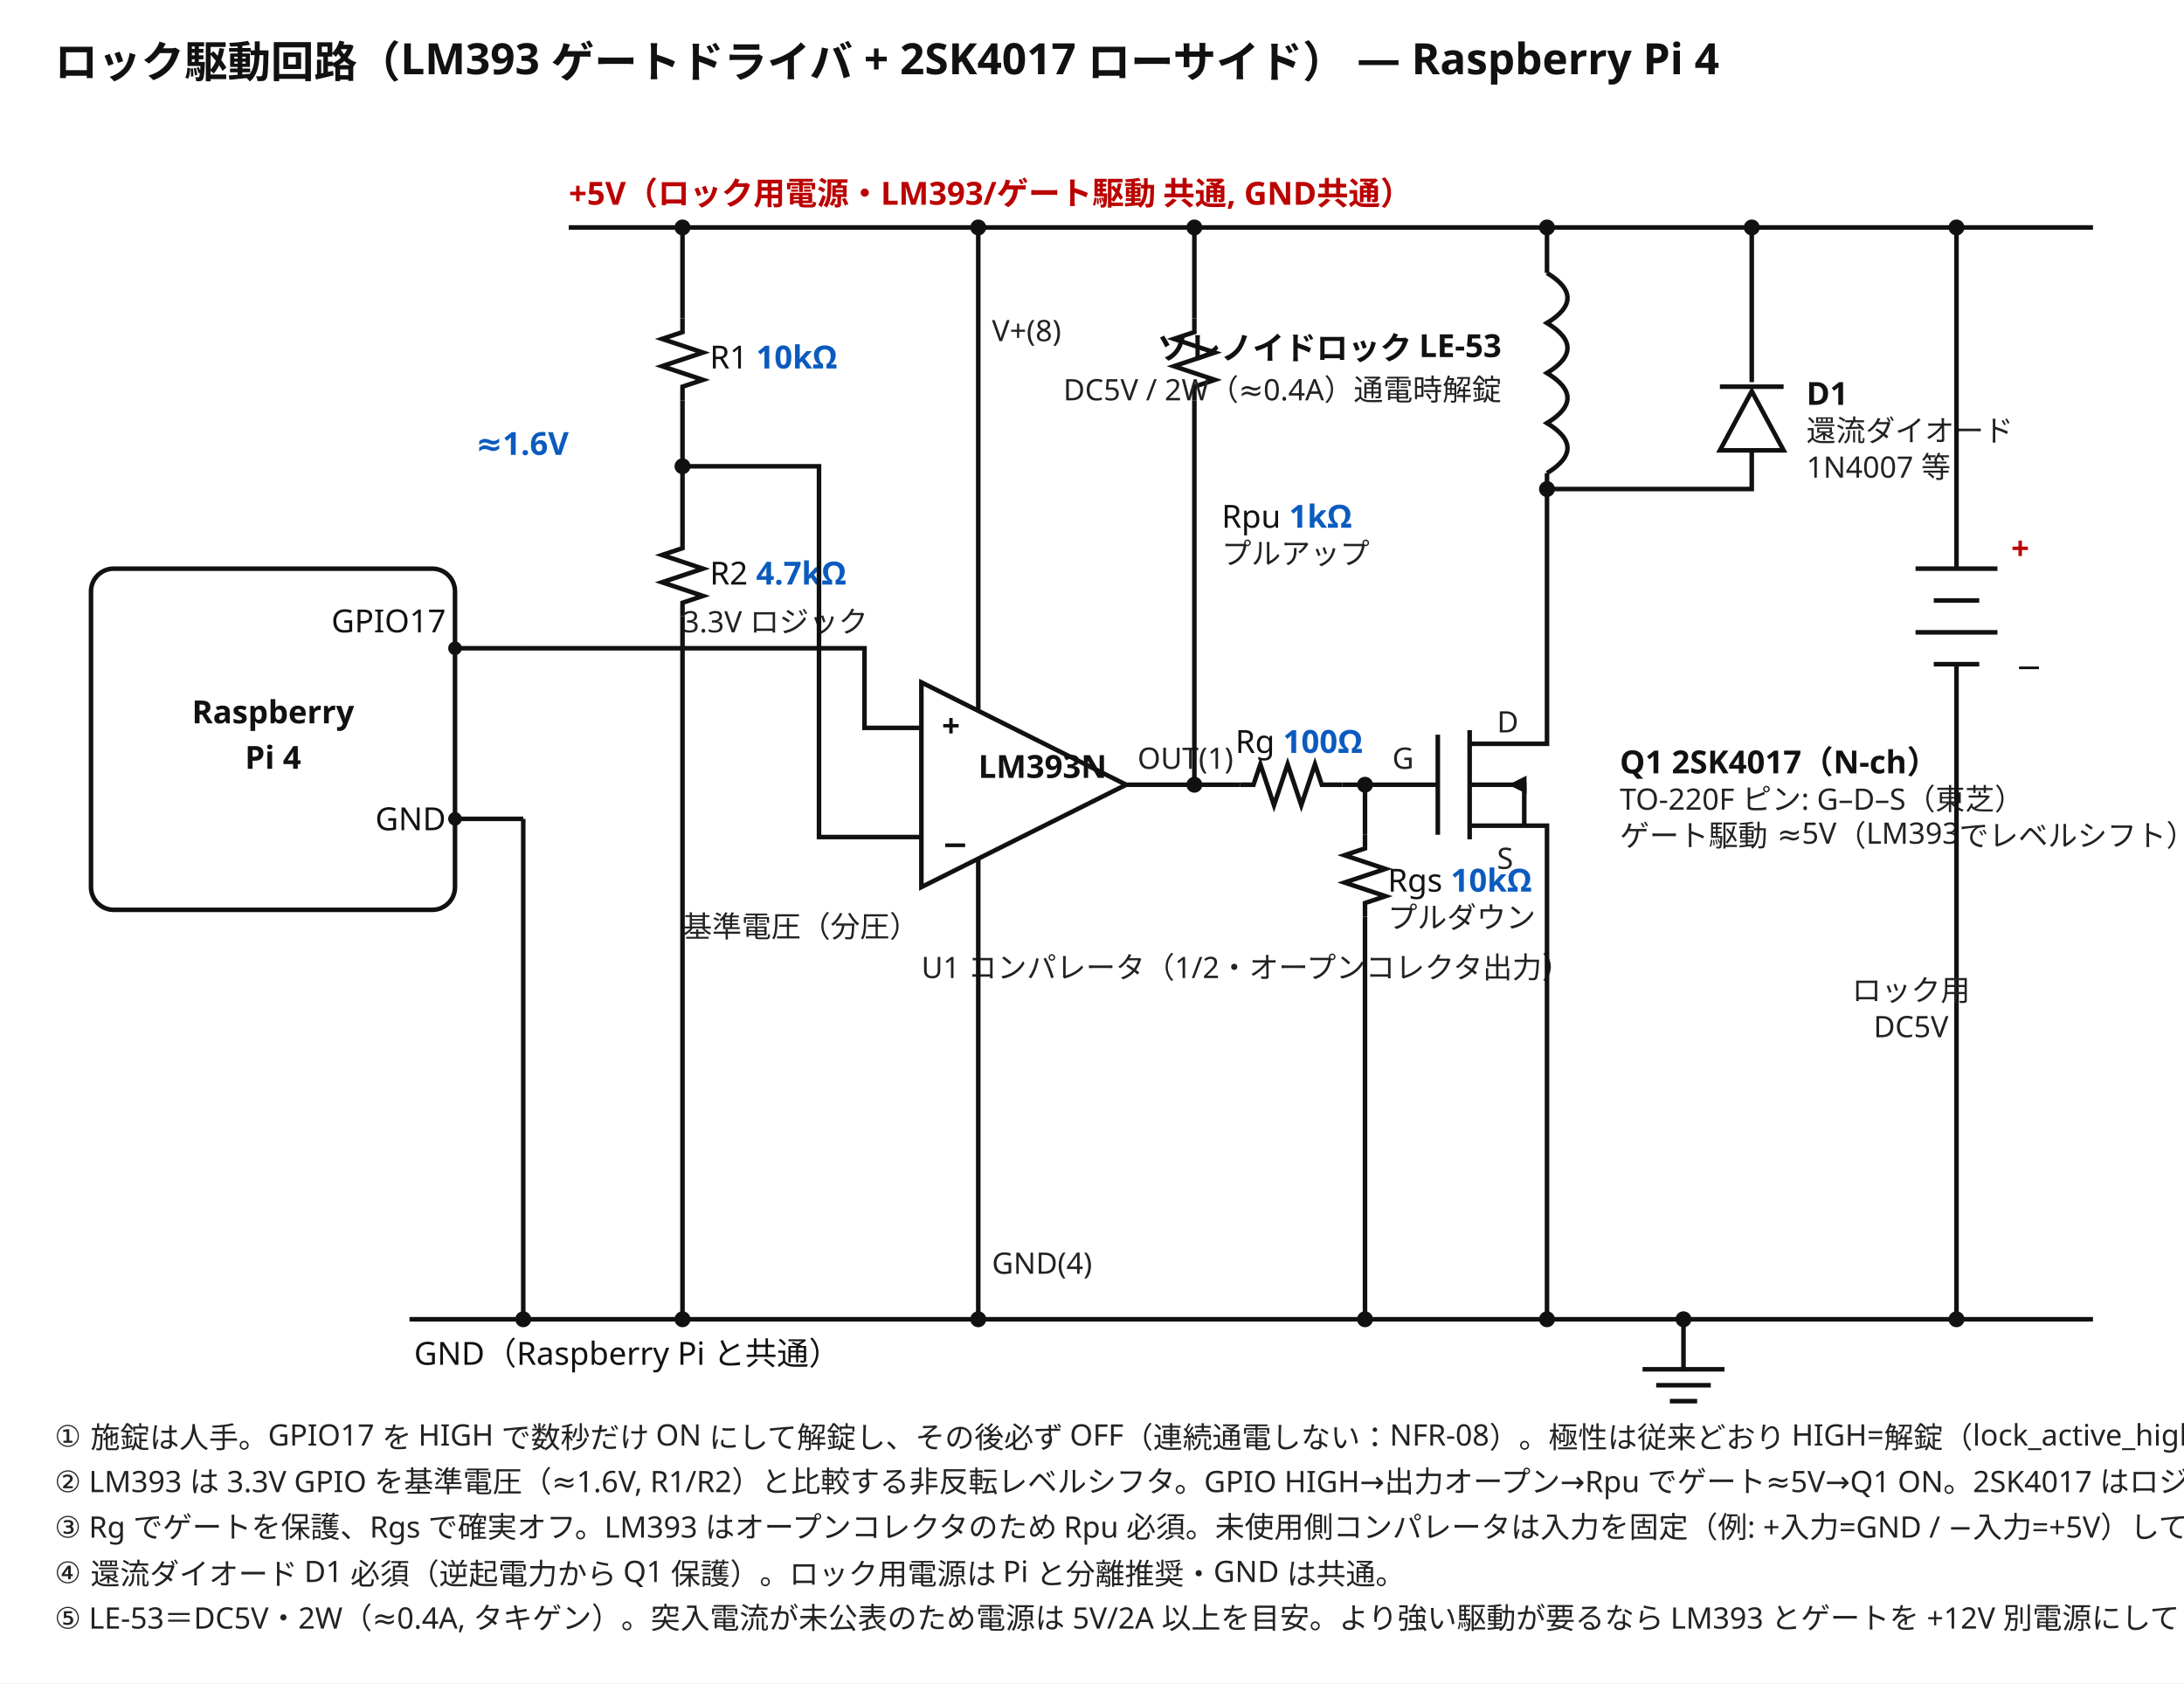
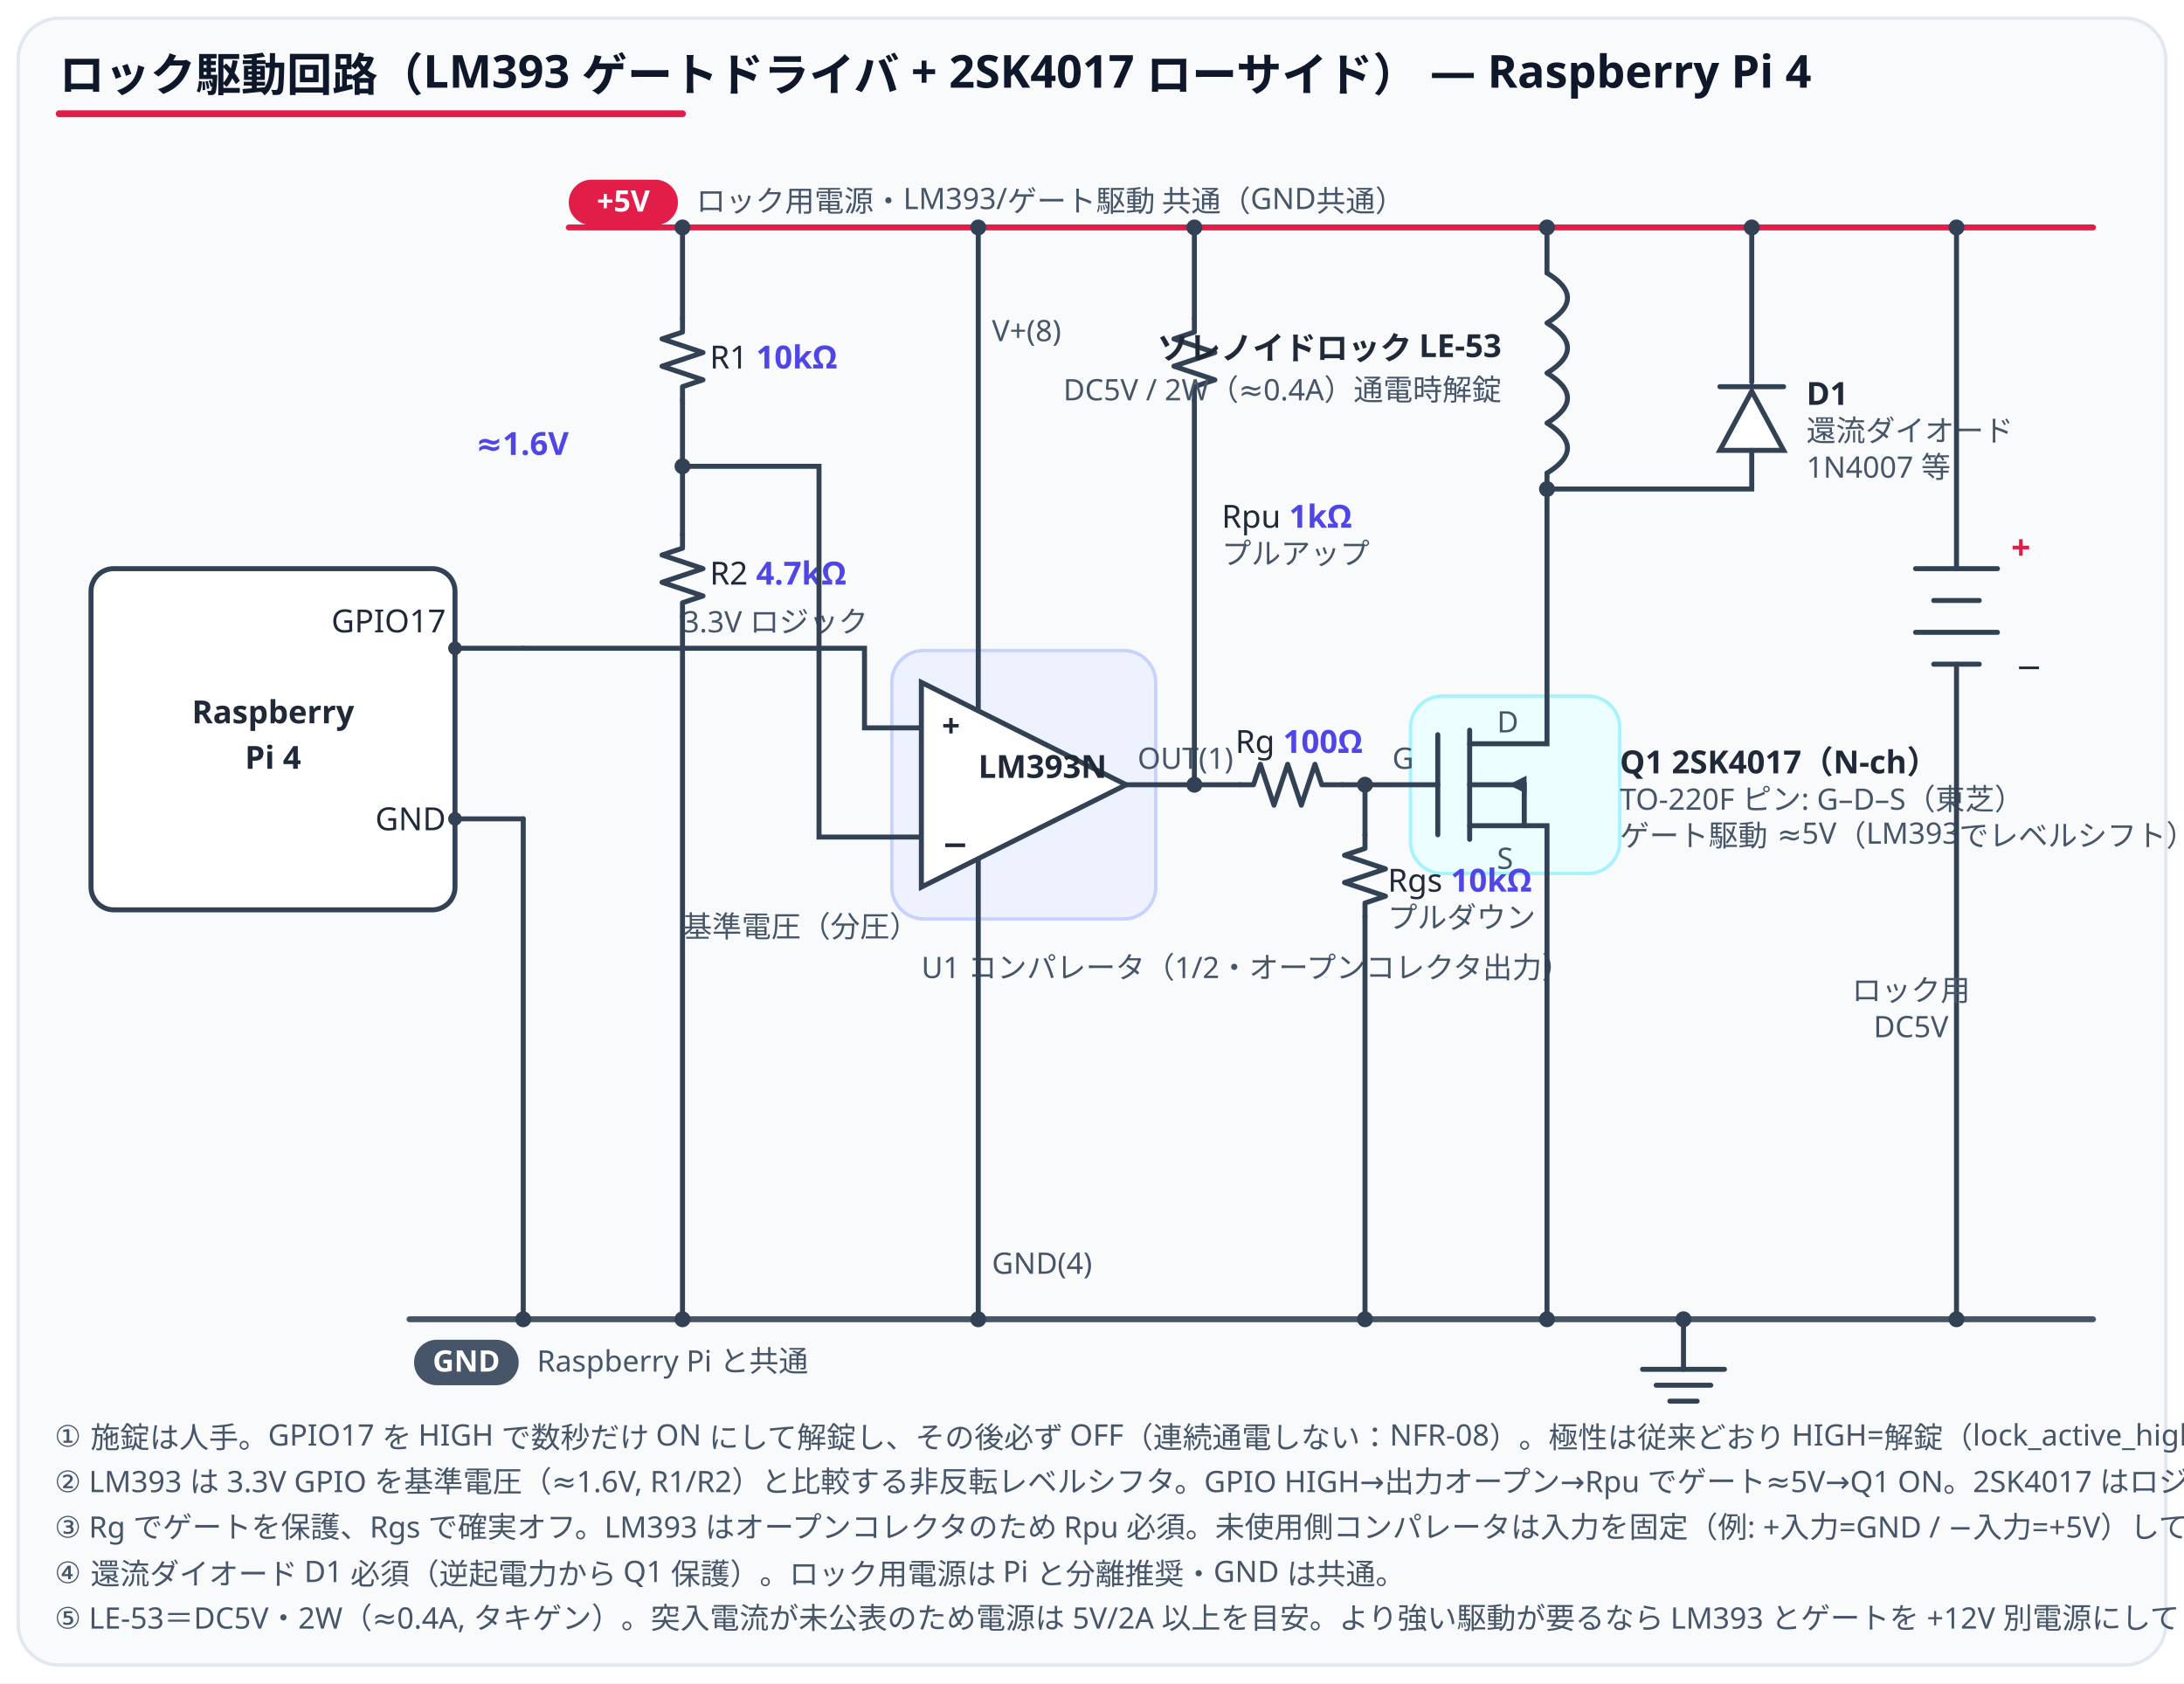
<svg xmlns="http://www.w3.org/2000/svg" viewBox="0 0 960 740" font-family="'Segoe UI',system-ui,sans-serif">
  <style>
-     .wire{stroke:#111;stroke-width:2;fill:none}
-     .comp{stroke:#111;stroke-width:2;fill:none}
-     .fillw{fill:#fff;stroke:#111;stroke-width:2}
-     .node{fill:#111}
-     .lbl{fill:#111;font-size:14px}
-     .val{fill:#0b5bbf;font-size:14px;font-weight:600}
-     .ttl{fill:#111;font-size:19px;font-weight:700}
-     .note{fill:#222;font-size:13px}
-     .rail{fill:#b00;font-size:14px;font-weight:700}
+     .wire{stroke:#334155;stroke-width:2.2;fill:none;stroke-linecap:round}
+     .comp{stroke:#334155;stroke-width:2.2;fill:none;stroke-linecap:round;stroke-linejoin:round}
+     .fillw{fill:#ffffff;stroke:#334155;stroke-width:2.2}
+     .node{fill:#334155}
+     .lbl{fill:#1f2937;font-size:14px}
+     .val{fill:#4f46e5;font-size:14px;font-weight:700}
+     .ref{fill:#0f172a;font-size:14px;font-weight:800}
+     .ttl{fill:#0f172a;font-size:20px;font-weight:800}
+     .note{fill:#475569;font-size:13px}
+     .rail{fill:#e11d48;font-size:15px;font-weight:800}
+     .railpos{stroke:#e11d48;stroke-width:2.6;fill:none;stroke-linecap:round}
+     .railgnd{stroke:#475569;stroke-width:2.6;fill:none;stroke-linecap:round}
+     .chip{font-size:13px;font-weight:800;fill:#ffffff}
  </style>
  <rect x="0" y="0" width="960" height="740" fill="#ffffff" />
-   <text x="24" y="34" class="ttl">ロック駆動回路（LM393 ゲートドライバ + 2SK4017 ローサイド） ― Raspberry Pi 4</text>
-   <line x1="250" y1="100" x2="920" y2="100" class="wire" />
-   <text x="250" y="90" class="rail">+5V（ロック用電源・LM393/ゲート駆動 共通, GND共通）</text>
-   <line x1="180" y1="580" x2="920" y2="580" class="wire" />
-   <text x="182" y="600" class="lbl">GND（Raspberry Pi と共通）</text>
+   <rect x="8" y="8" width="944" height="724" rx="18" fill="#f8fafc" stroke="#e2e8f0" stroke-width="1.5" />
+   <text x="26" y="40" class="ttl">ロック駆動回路（LM393 ゲートドライバ + 2SK4017 ローサイド） ― Raspberry Pi 4</text>
+   <line x1="26" y1="50" x2="300" y2="50" stroke="#e11d48" stroke-width="3" stroke-linecap="round" />
+   <rect x="392" y="286" width="116" height="118" rx="14" fill="#eef2ff" stroke="#c7d2fe" stroke-width="1.5" />
+   <rect x="620" y="306" width="92" height="78" rx="14" fill="#ecfeff" stroke="#a5f3fc" stroke-width="1.5" />
+   <line x1="250" y1="100" x2="920" y2="100" class="railpos" />
+   <rect x="250" y="79" width="48" height="20" rx="10" fill="#e11d48" />
+   <text x="274" y="93" text-anchor="middle" class="chip">+5V</text>
+   <text x="306" y="93" class="note">ロック用電源・LM393/ゲート駆動 共通（GND共通）</text>
+   <line x1="180" y1="580" x2="920" y2="580" class="railgnd" />
+   <rect x="182" y="589" width="46" height="20" rx="10" fill="#475569" />
+   <text x="205" y="603" text-anchor="middle" class="chip">GND</text>
+   <text x="236" y="603" class="note">Raspberry Pi と共通</text>
  <rect x="40" y="250" width="160" height="150" rx="10" class="fillw" />
  <text x="120" y="318" text-anchor="middle" class="lbl" font-weight="700">Raspberry</text>
  <text x="120" y="338" text-anchor="middle" class="lbl" font-weight="700">Pi 4</text>
  <line x1="200" y1="285" x2="230" y2="285" class="wire" />
  <circle cx="200" cy="285" r="3" class="node" />
  <text x="196" y="278" text-anchor="end" class="lbl">GPIO17</text>
  <line x1="200" y1="360" x2="230" y2="360" class="wire" />
  <circle cx="200" cy="360" r="3" class="node" />
  <text x="196" y="365" text-anchor="end" class="lbl">GND</text>
  <polyline points="230,360 230,580" class="wire" />
  <circle cx="230" cy="580" r="3.5" class="node" />
  <polyline points="230,285 380,285 380,320 405,320" class="wire" />
  <text x="300" y="278" class="note">3.3V ロジック</text>
  <polyline points="300,100 300,140" class="wire" />
  <circle cx="300" cy="100" r="3.5" class="node" />
  <path d="M300,140 l0,6 l-9,3 l18,6 l-18,6 l18,6 l-9,3 l0,6" class="comp" />
  <text x="312" y="162" class="lbl">R1 <tspan class="val">10kΩ</tspan>
  </text>
  <polyline points="300,176 300,205" class="wire" />
  <circle cx="300" cy="205" r="3.5" class="node" />
  <text x="250" y="200" text-anchor="end" class="val">≈1.6V</text>
  <polyline points="300,205 300,235" class="wire" />
  <path d="M300,235 l0,6 l-9,3 l18,6 l-18,6 l18,6 l-9,3 l0,6" class="comp" />
  <text x="312" y="257" class="lbl">R2 <tspan class="val">4.7kΩ</tspan>
  </text>
  <polyline points="300,271 300,580" class="wire" />
  <circle cx="300" cy="580" r="3.5" class="node" />
  <polyline points="300,205 360,205 360,368 405,368" class="wire" />
  <text x="300" y="412" class="note">基準電圧（分圧）</text>
  <polygon points="405,300 405,390 495,345" class="fillw" />
  <text x="430" y="342" class="lbl" font-weight="700">LM393N</text>
  <text x="405" y="430" class="note">U1 コンパレータ（1/2・オープンコレクタ出力）</text>
  <text x="414" y="324" class="lbl" font-weight="700">+</text>
  <text x="414" y="376" class="lbl" font-weight="700">−</text>
  <polyline points="430,312 430,100" class="wire" />
  <circle cx="430" cy="100" r="3.5" class="node" />
  <text x="436" y="150" class="note">V+(8)</text>
  <polyline points="430,378 430,580" class="wire" />
  <circle cx="430" cy="580" r="3.5" class="node" />
  <text x="436" y="560" class="note">GND(4)</text>
  <polyline points="495,345 525,345" class="wire" />
  <circle cx="525" cy="345" r="3.5" class="node" />
  <text x="500" y="338" class="note">OUT(1)</text>
  <polyline points="525,100 525,140" class="wire" />
  <circle cx="525" cy="100" r="3.5" class="node" />
  <path d="M525,140 l0,6 l-9,3 l18,6 l-18,6 l18,6 l-9,3 l0,6" class="comp" />
  <text x="537" y="232" class="lbl">Rpu <tspan class="val">1kΩ</tspan>
  </text>
  <text x="537" y="248" class="note">プルアップ</text>
  <polyline points="525,176 525,345" class="wire" />
  <polyline points="525,345 545,345" class="wire" />
  <path d="M545,345 l6,0 l3,-9 l6,18 l6,-18 l6,18 l6,-18 l3,9 l9,0" class="comp" />
  <text x="543" y="331" class="lbl">Rg <tspan class="val">100Ω</tspan>
  </text>
  <polyline points="590,345 600,345" class="wire" />
  <circle cx="600" cy="345" r="3.5" class="node" />
  <polyline points="600,345 600,367" class="wire" />
  <path d="M600,367 l0,6 l-9,3 l18,6 l-18,6 l18,6 l-9,3 l0,6" class="comp" />
  <polyline points="600,403 600,580" class="wire" />
  <circle cx="600" cy="580" r="3.5" class="node" />
  <text x="610" y="392" class="lbl">Rgs <tspan class="val">10kΩ</tspan>
  </text>
  <text x="610" y="408" class="note">プルダウン</text>
  <line x1="600" y1="345" x2="632" y2="345" class="wire" />
  <line x1="632" y1="323" x2="632" y2="367" class="comp" />
  <line x1="646" y1="321" x2="646" y2="369" class="comp" />
  <polyline points="646,327 680,327 680,215" class="wire" />
  <polyline points="646,363 680,363 680,580" class="wire" />
  <circle cx="680" cy="580" r="3.5" class="node" />
  <polyline points="646,345 670,345 670,363" class="wire" />
  <polygon points="663,345 671,341 671,349" class="node" />
  <text x="712" y="340" class="lbl" font-weight="700">Q1  2SK4017（N-ch）</text>
  <text x="712" y="356" class="note">TO-220F ピン: G–D–S（東芝）</text>
  <text x="712" y="372" class="note">ゲート駆動 ≈5V（LM393でレベルシフト）</text>
  <text x="658" y="322" class="note">D</text>
  <text x="658" y="382" class="note">S</text>
  <text x="612" y="338" class="note">G</text>
  <circle cx="680" cy="215" r="3.5" class="node" />
  <line x1="680" y1="100" x2="680" y2="120" class="wire" />
  <circle cx="680" cy="100" r="3.5" class="node" />
  <path d="M680,120 q18,11 0,22 q18,11 0,22 q18,11 0,22 q18,11 0,22" class="comp" />
  <line x1="680" y1="208" x2="680" y2="215" class="wire" />
  <text x="660" y="158" text-anchor="end" class="lbl" font-weight="700">ソレノイドロック LE-53</text>
  <text x="660" y="176" text-anchor="end" class="note">DC5V / 2W（≈0.4A）通電時解錠</text>
  <polyline points="770,100 770,168" class="wire" />
  <circle cx="770" cy="100" r="3.5" class="node" />
  <line x1="756" y1="170" x2="784" y2="170" class="comp" />
  <polygon points="756,198 784,198 770,172" class="fillw" />
  <polyline points="770,198 770,215 680,215" class="wire" />
  <text x="794" y="178" class="lbl" font-weight="700">D1</text>
  <text x="794" y="194" class="note">還流ダイオード</text>
  <text x="794" y="210" class="note">1N4007 等</text>
  <polyline points="860,100 860,250" class="wire" />
  <circle cx="860" cy="100" r="3.5" class="node" />
  <line x1="842" y1="250" x2="878" y2="250" class="comp" />
  <line x1="850" y1="264" x2="870" y2="264" class="comp" />
  <line x1="842" y1="278" x2="878" y2="278" class="comp" />
  <line x1="850" y1="292" x2="870" y2="292" class="comp" />
  <polyline points="860,292 860,580" class="wire" />
  <circle cx="860" cy="580" r="3.5" class="node" />
  <text x="884" y="246" class="rail">+</text>
  <text x="886" y="298" class="lbl">−</text>
  <text x="840" y="440" text-anchor="middle" class="note">ロック用</text>
  <text x="840" y="456" text-anchor="middle" class="note">DC5V</text>
  <line x1="740" y1="580" x2="740" y2="602" class="wire" />
  <circle cx="740" cy="580" r="3.5" class="node" />
  <line x1="722" y1="602" x2="758" y2="602" class="comp" />
  <line x1="728" y1="609" x2="752" y2="609" class="comp" />
  <line x1="734" y1="616" x2="746" y2="616" class="comp" />
  <text x="24" y="636" class="note">① 施錠は人手。GPIO17 を HIGH で数秒だけ ON にして解錠し、その後必ず OFF（連続通電しない：NFR-08）。極性は従来どおり HIGH=解錠（lock_active_high=true）。</text>
  <text x="24" y="656" class="note">② LM393 は 3.3V GPIO を基準電圧（≈1.6V, R1/R2）と比較する非反転レベルシフタ。GPIO HIGH→出力オープン→Rpu でゲート≈5V→Q1 ON。2SK4017 はロジックレベル品でないため 5V で確実にオンさせる。</text>
  <text x="24" y="676" class="note">③ Rg でゲートを保護、Rgs で確実オフ。LM393 はオープンコレクタのため Rpu 必須。未使用側コンパレータは入力を固定（例: +入力=GND / −入力=+5V）して発振を防ぐ。LM393 直近に 0.1µF パスコンを置く。</text>
  <text x="24" y="696" class="note">④ 還流ダイオード D1 必須（逆起電力から Q1 保護）。ロック用電源は Pi と分離推奨・GND は共通。</text>
  <text x="24" y="716" class="note">⑤ LE-53＝DC5V・2W（≈0.4A, タキゲン）。突入電流が未公表のため電源は 5V/2A 以上を目安。より強い駆動が要るなら LM393 とゲートを +12V 別電源にして Vgs を上げる（ソレノイドは 5V のまま）。</text>
</svg>
